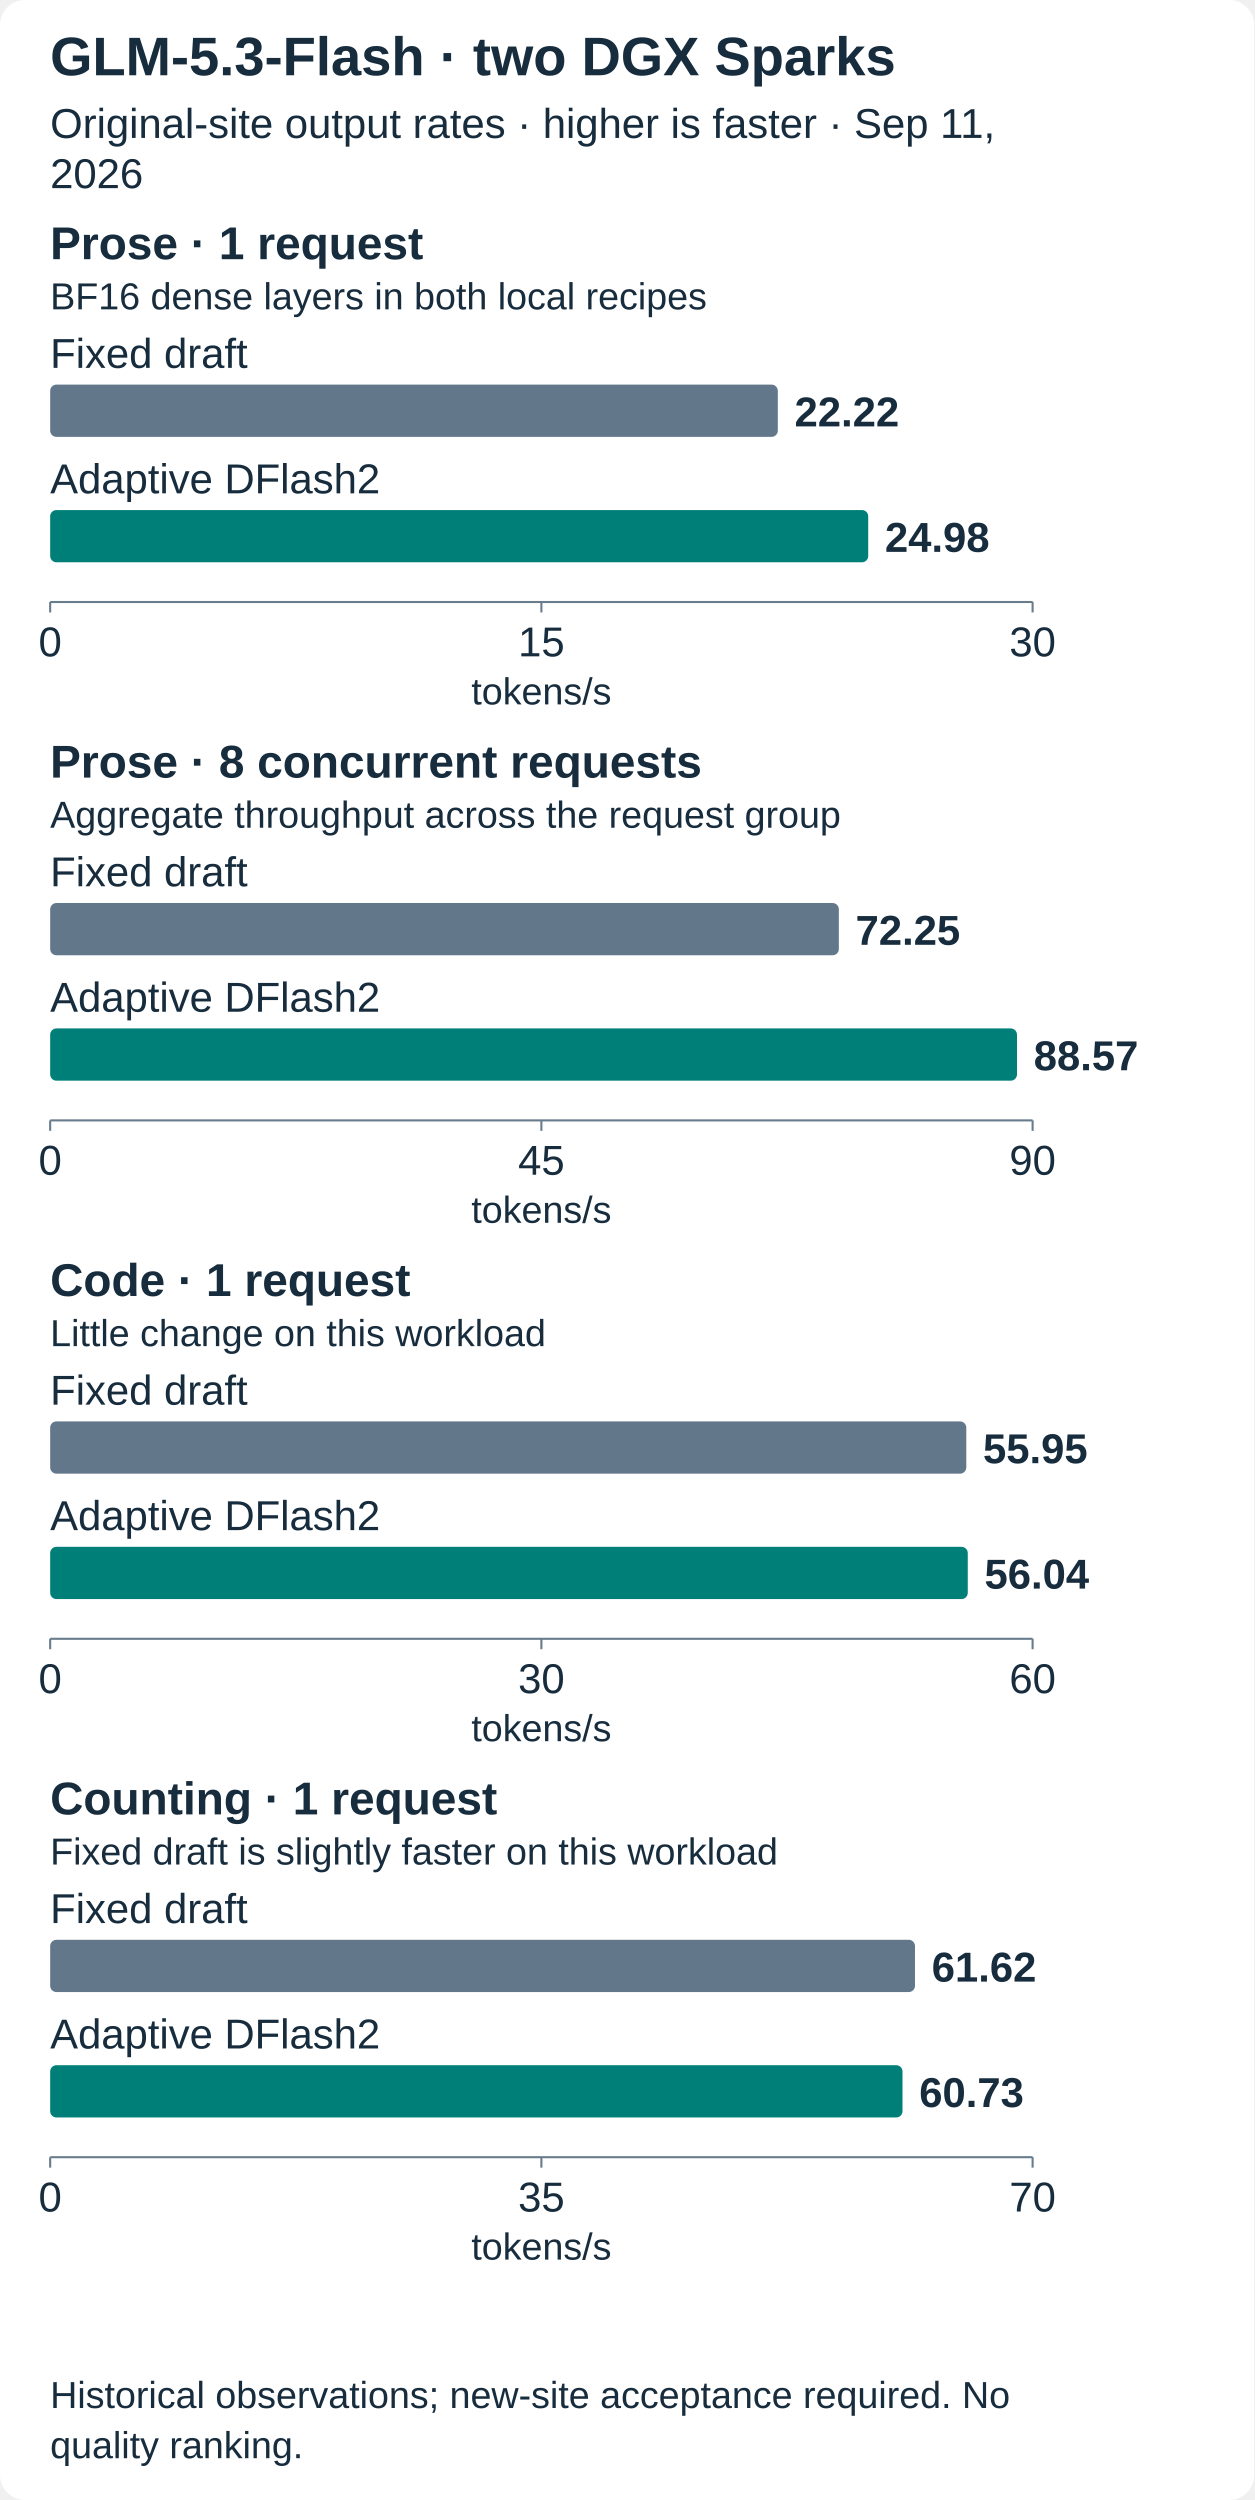
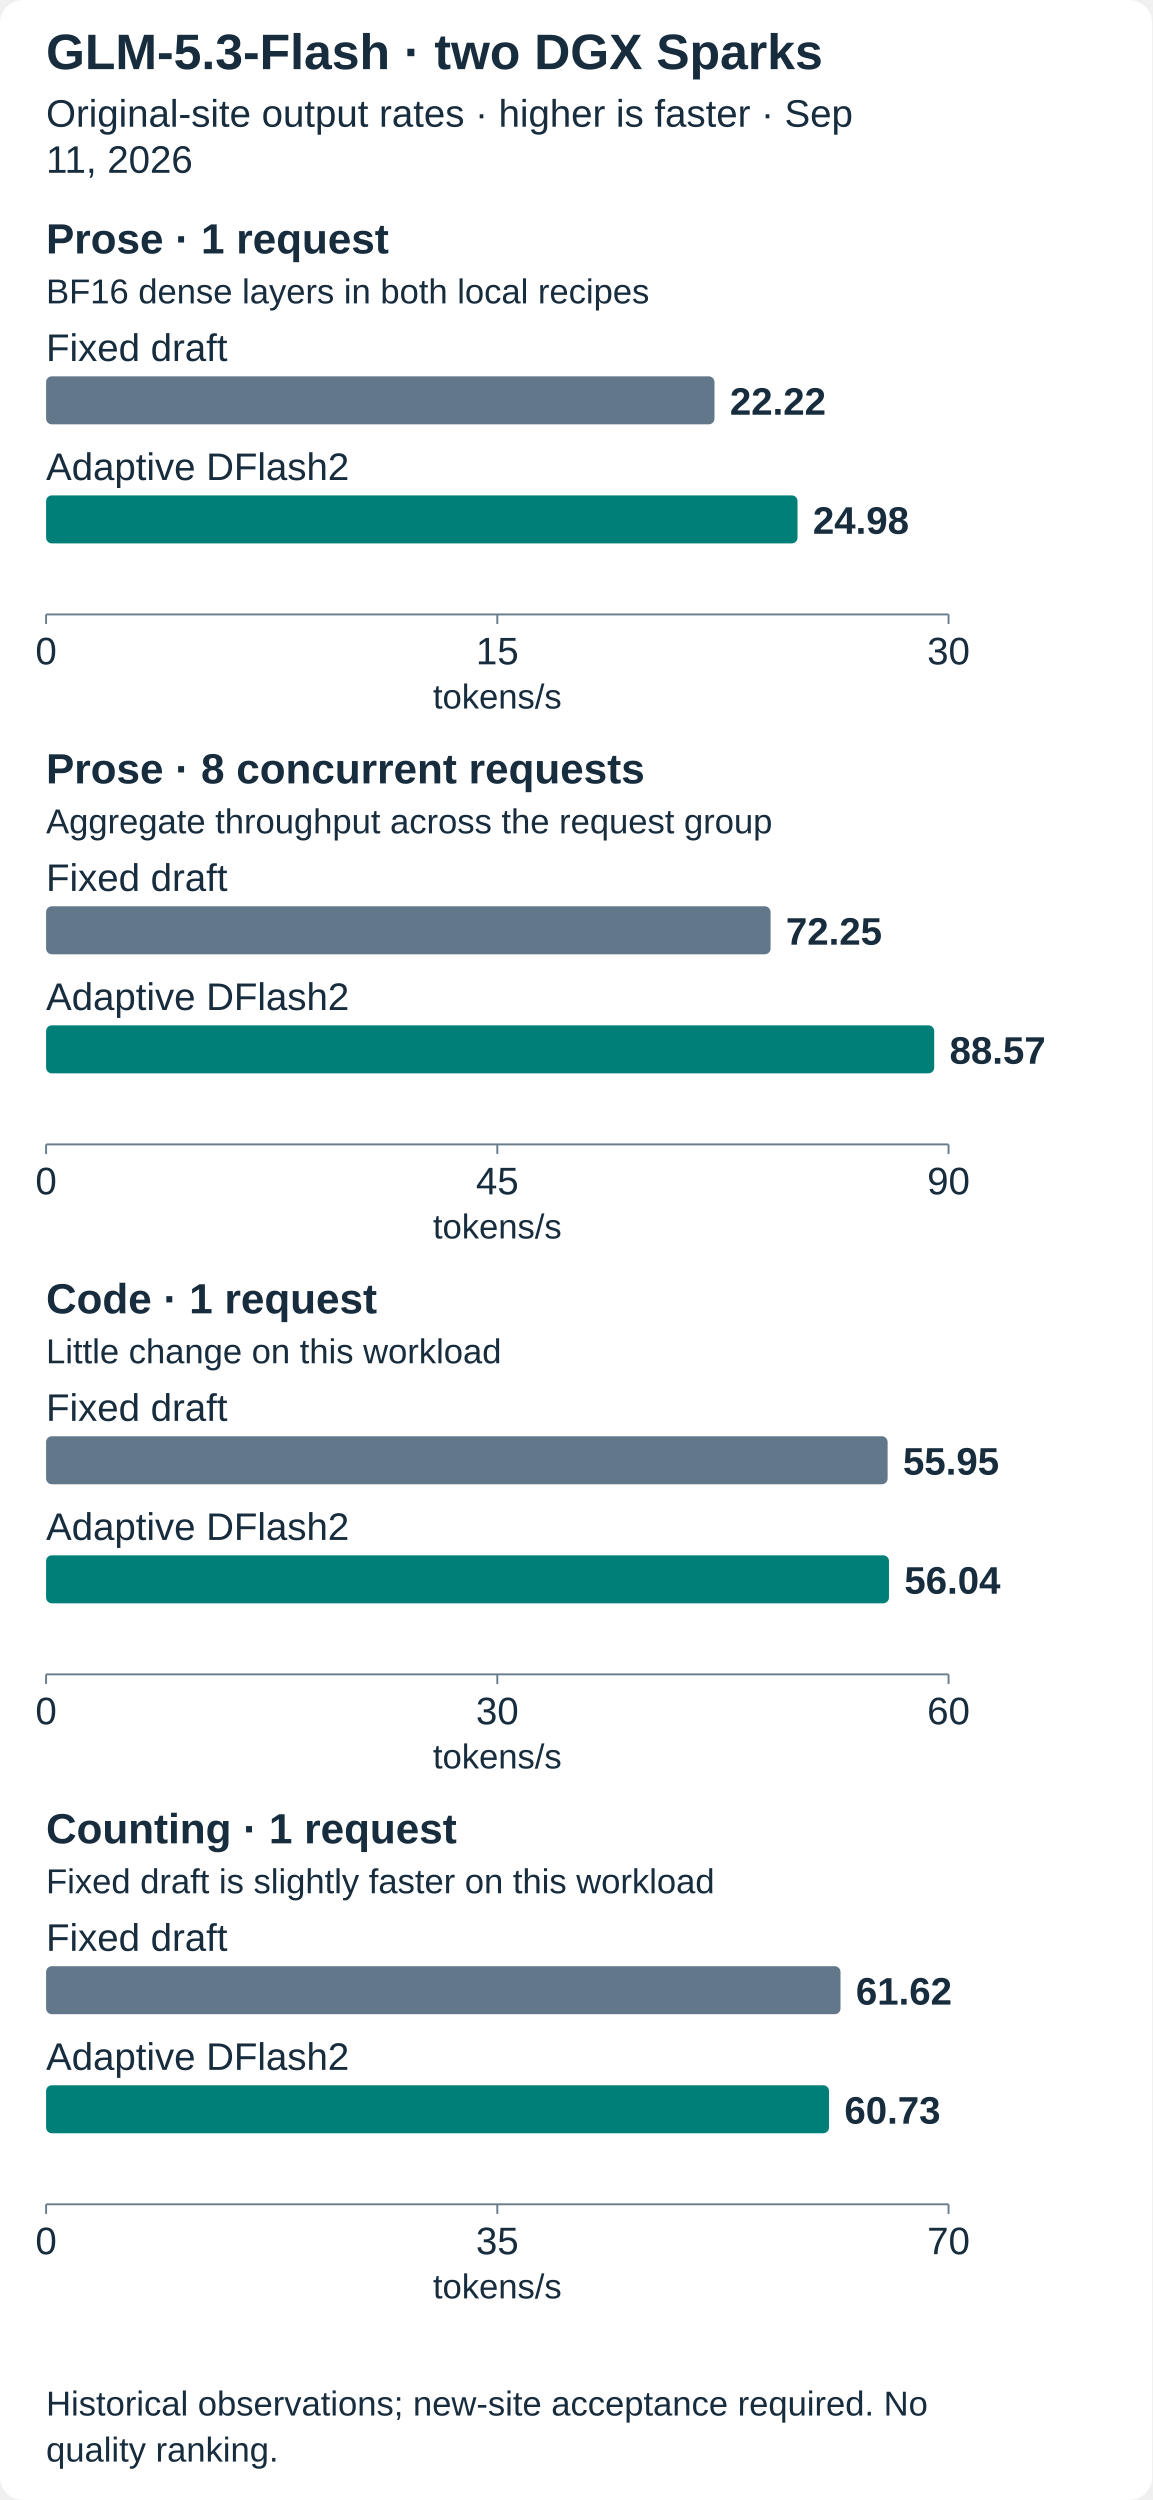
- <svg xmlns="http://www.w3.org/2000/svg" width="600" height="1196" viewBox="0 0 600 1196" role="img" aria-labelledby="title desc">
+ <svg xmlns="http://www.w3.org/2000/svg" width="600" height="1302" viewBox="0 0 600 1302" role="img" aria-labelledby="title desc">
  <rect width="100%" height="100%" rx="12" fill="#ffffff" />
  <g font-family="Arial, Helvetica, sans-serif" fill="#172c3d">
    <text x="24" y="36" font-size="26" font-weight="bold">GLM-5.3-Flash · two DGX Sparks</text>
-     <text x="24" y="66" font-size="20">Original-site output rates · higher is faster · Sep 11,</text>
-     <text x="24" y="90" font-size="20">2026</text>
-     <text x="24" y="124" font-size="22" font-weight="bold">Prose · 1 request</text>
-     <text x="24" y="148" font-size="18">BF16 dense layers in both local recipes</text>
-     <text x="24" y="176" font-size="20">Fixed draft</text>
-     <rect x="24" y="184" width="348.113" height="25" rx="3" fill="#63778b" />
-     <text x="380.113" y="204" font-size="20" font-weight="bold">22.22</text>
-     <text x="24" y="236" font-size="20">Adaptive DFlash2</text>
-     <rect x="24" y="244" width="391.353" height="25" rx="3" fill="#007f79" />
-     <text x="423.353" y="264" font-size="20" font-weight="bold">24.98</text>
-     <path d="M 24 288 H 494" stroke="#687c8c" />
-     <path d="M 24 288 v 5" stroke="#687c8c" />
-     <text x="24" y="314" font-size="20" text-anchor="middle">0</text>
-     <path d="M 259.0 288 v 5" stroke="#687c8c" />
-     <text x="259.0" y="314" font-size="20" text-anchor="middle">15</text>
-     <path d="M 494 288 v 5" stroke="#687c8c" />
-     <text x="494" y="314" font-size="20" text-anchor="middle">30</text>
-     <text x="259.0" y="337" font-size="18" text-anchor="middle">tokens/s</text>
-     <text x="24" y="372" font-size="22" font-weight="bold">Prose · 8 concurrent requests</text>
-     <text x="24" y="396" font-size="18">Aggregate throughput across the request group</text>
-     <text x="24" y="424" font-size="20">Fixed draft</text>
-     <rect x="24" y="432" width="377.306" height="25" rx="3" fill="#63778b" />
-     <text x="409.306" y="452" font-size="20" font-weight="bold">72.25</text>
-     <text x="24" y="484" font-size="20">Adaptive DFlash2</text>
-     <rect x="24" y="492" width="462.532" height="25" rx="3" fill="#007f79" />
-     <text x="494.532" y="512" font-size="20" font-weight="bold">88.57</text>
-     <path d="M 24 536 H 494" stroke="#687c8c" />
-     <path d="M 24 536 v 5" stroke="#687c8c" />
-     <text x="24" y="562" font-size="20" text-anchor="middle">0</text>
-     <path d="M 259.0 536 v 5" stroke="#687c8c" />
-     <text x="259.0" y="562" font-size="20" text-anchor="middle">45</text>
-     <path d="M 494 536 v 5" stroke="#687c8c" />
-     <text x="494" y="562" font-size="20" text-anchor="middle">90</text>
-     <text x="259.0" y="585" font-size="18" text-anchor="middle">tokens/s</text>
-     <text x="24" y="620" font-size="22" font-weight="bold">Code · 1 request</text>
-     <text x="24" y="644" font-size="18">Little change on this workload</text>
-     <text x="24" y="672" font-size="20">Fixed draft</text>
-     <rect x="24" y="680" width="438.275" height="25" rx="3" fill="#63778b" />
-     <text x="470.275" y="700" font-size="20" font-weight="bold">55.95</text>
-     <text x="24" y="732" font-size="20">Adaptive DFlash2</text>
-     <rect x="24" y="740" width="438.980" height="25" rx="3" fill="#007f79" />
-     <text x="470.98" y="760" font-size="20" font-weight="bold">56.04</text>
-     <path d="M 24 784 H 494" stroke="#687c8c" />
-     <path d="M 24 784 v 5" stroke="#687c8c" />
-     <text x="24" y="810" font-size="20" text-anchor="middle">0</text>
-     <path d="M 259.0 784 v 5" stroke="#687c8c" />
-     <text x="259.0" y="810" font-size="20" text-anchor="middle">30</text>
-     <path d="M 494 784 v 5" stroke="#687c8c" />
-     <text x="494" y="810" font-size="20" text-anchor="middle">60</text>
-     <text x="259.0" y="833" font-size="18" text-anchor="middle">tokens/s</text>
-     <text x="24" y="868" font-size="22" font-weight="bold">Counting · 1 request</text>
-     <text x="24" y="892" font-size="18">Fixed draft is slightly faster on this workload</text>
-     <text x="24" y="920" font-size="20">Fixed draft</text>
-     <rect x="24" y="928" width="413.734" height="25" rx="3" fill="#63778b" />
-     <text x="445.734" y="948" font-size="20" font-weight="bold">61.62</text>
-     <text x="24" y="980" font-size="20">Adaptive DFlash2</text>
-     <rect x="24" y="988" width="407.759" height="25" rx="3" fill="#007f79" />
-     <text x="439.759" y="1008" font-size="20" font-weight="bold">60.73</text>
-     <path d="M 24 1032 H 494" stroke="#687c8c" />
-     <path d="M 24 1032 v 5" stroke="#687c8c" />
-     <text x="24" y="1058" font-size="20" text-anchor="middle">0</text>
-     <path d="M 259.0 1032 v 5" stroke="#687c8c" />
-     <text x="259.0" y="1058" font-size="20" text-anchor="middle">35</text>
-     <path d="M 494 1032 v 5" stroke="#687c8c" />
-     <text x="494" y="1058" font-size="20" text-anchor="middle">70</text>
-     <text x="259.0" y="1081" font-size="18" text-anchor="middle">tokens/s</text>
-     <text x="24" y="1152" font-size="18">Historical observations; new-site acceptance required. No</text>
-     <text x="24" y="1176" font-size="18">quality ranking.</text>
+     <text x="24" y="66" font-size="20">Original-site output rates · higher is faster · Sep</text>
+     <text x="24" y="90" font-size="20">11, 2026</text>
+     <text x="24" y="132" font-size="22" font-weight="bold">Prose · 1 request</text>
+     <text x="24" y="158" font-size="18">BF16 dense layers in both local recipes</text>
+     <text x="24" y="188" font-size="20">Fixed draft</text>
+     <rect x="24" y="196" width="348.113" height="25" rx="3" fill="#63778b" />
+     <text x="380.113" y="216" font-size="20" font-weight="bold">22.22</text>
+     <text x="24" y="250" font-size="20">Adaptive DFlash2</text>
+     <rect x="24" y="258" width="391.353" height="25" rx="3" fill="#007f79" />
+     <text x="423.353" y="278" font-size="20" font-weight="bold">24.98</text>
+     <path d="M 24 320 H 494" stroke="#687c8c" />
+     <path d="M 24 320 v 5" stroke="#687c8c" />
+     <text x="24" y="346" font-size="20" text-anchor="middle">0</text>
+     <path d="M 259.0 320 v 5" stroke="#687c8c" />
+     <text x="259.0" y="346" font-size="20" text-anchor="middle">15</text>
+     <path d="M 494 320 v 5" stroke="#687c8c" />
+     <text x="494" y="346" font-size="20" text-anchor="middle">30</text>
+     <text x="259.0" y="369" font-size="18" text-anchor="middle">tokens/s</text>
+     <text x="24" y="408" font-size="22" font-weight="bold">Prose · 8 concurrent requests</text>
+     <text x="24" y="434" font-size="18">Aggregate throughput across the request group</text>
+     <text x="24" y="464" font-size="20">Fixed draft</text>
+     <rect x="24" y="472" width="377.306" height="25" rx="3" fill="#63778b" />
+     <text x="409.306" y="492" font-size="20" font-weight="bold">72.25</text>
+     <text x="24" y="526" font-size="20">Adaptive DFlash2</text>
+     <rect x="24" y="534" width="462.532" height="25" rx="3" fill="#007f79" />
+     <text x="494.532" y="554" font-size="20" font-weight="bold">88.57</text>
+     <path d="M 24 596 H 494" stroke="#687c8c" />
+     <path d="M 24 596 v 5" stroke="#687c8c" />
+     <text x="24" y="622" font-size="20" text-anchor="middle">0</text>
+     <path d="M 259.0 596 v 5" stroke="#687c8c" />
+     <text x="259.0" y="622" font-size="20" text-anchor="middle">45</text>
+     <path d="M 494 596 v 5" stroke="#687c8c" />
+     <text x="494" y="622" font-size="20" text-anchor="middle">90</text>
+     <text x="259.0" y="645" font-size="18" text-anchor="middle">tokens/s</text>
+     <text x="24" y="684" font-size="22" font-weight="bold">Code · 1 request</text>
+     <text x="24" y="710" font-size="18">Little change on this workload</text>
+     <text x="24" y="740" font-size="20">Fixed draft</text>
+     <rect x="24" y="748" width="438.275" height="25" rx="3" fill="#63778b" />
+     <text x="470.275" y="768" font-size="20" font-weight="bold">55.95</text>
+     <text x="24" y="802" font-size="20">Adaptive DFlash2</text>
+     <rect x="24" y="810" width="438.980" height="25" rx="3" fill="#007f79" />
+     <text x="470.98" y="830" font-size="20" font-weight="bold">56.04</text>
+     <path d="M 24 872 H 494" stroke="#687c8c" />
+     <path d="M 24 872 v 5" stroke="#687c8c" />
+     <text x="24" y="898" font-size="20" text-anchor="middle">0</text>
+     <path d="M 259.0 872 v 5" stroke="#687c8c" />
+     <text x="259.0" y="898" font-size="20" text-anchor="middle">30</text>
+     <path d="M 494 872 v 5" stroke="#687c8c" />
+     <text x="494" y="898" font-size="20" text-anchor="middle">60</text>
+     <text x="259.0" y="921" font-size="18" text-anchor="middle">tokens/s</text>
+     <text x="24" y="960" font-size="22" font-weight="bold">Counting · 1 request</text>
+     <text x="24" y="986" font-size="18">Fixed draft is slightly faster on this workload</text>
+     <text x="24" y="1016" font-size="20">Fixed draft</text>
+     <rect x="24" y="1024" width="413.734" height="25" rx="3" fill="#63778b" />
+     <text x="445.734" y="1044" font-size="20" font-weight="bold">61.62</text>
+     <text x="24" y="1078" font-size="20">Adaptive DFlash2</text>
+     <rect x="24" y="1086" width="407.759" height="25" rx="3" fill="#007f79" />
+     <text x="439.759" y="1106" font-size="20" font-weight="bold">60.73</text>
+     <path d="M 24 1148 H 494" stroke="#687c8c" />
+     <path d="M 24 1148 v 5" stroke="#687c8c" />
+     <text x="24" y="1174" font-size="20" text-anchor="middle">0</text>
+     <path d="M 259.0 1148 v 5" stroke="#687c8c" />
+     <text x="259.0" y="1174" font-size="20" text-anchor="middle">35</text>
+     <path d="M 494 1148 v 5" stroke="#687c8c" />
+     <text x="494" y="1174" font-size="20" text-anchor="middle">70</text>
+     <text x="259.0" y="1197" font-size="18" text-anchor="middle">tokens/s</text>
+     <text x="24" y="1258" font-size="18">Historical observations; new-site acceptance required. No</text>
+     <text x="24" y="1282" font-size="18">quality ranking.</text>
  </g>
</svg>
